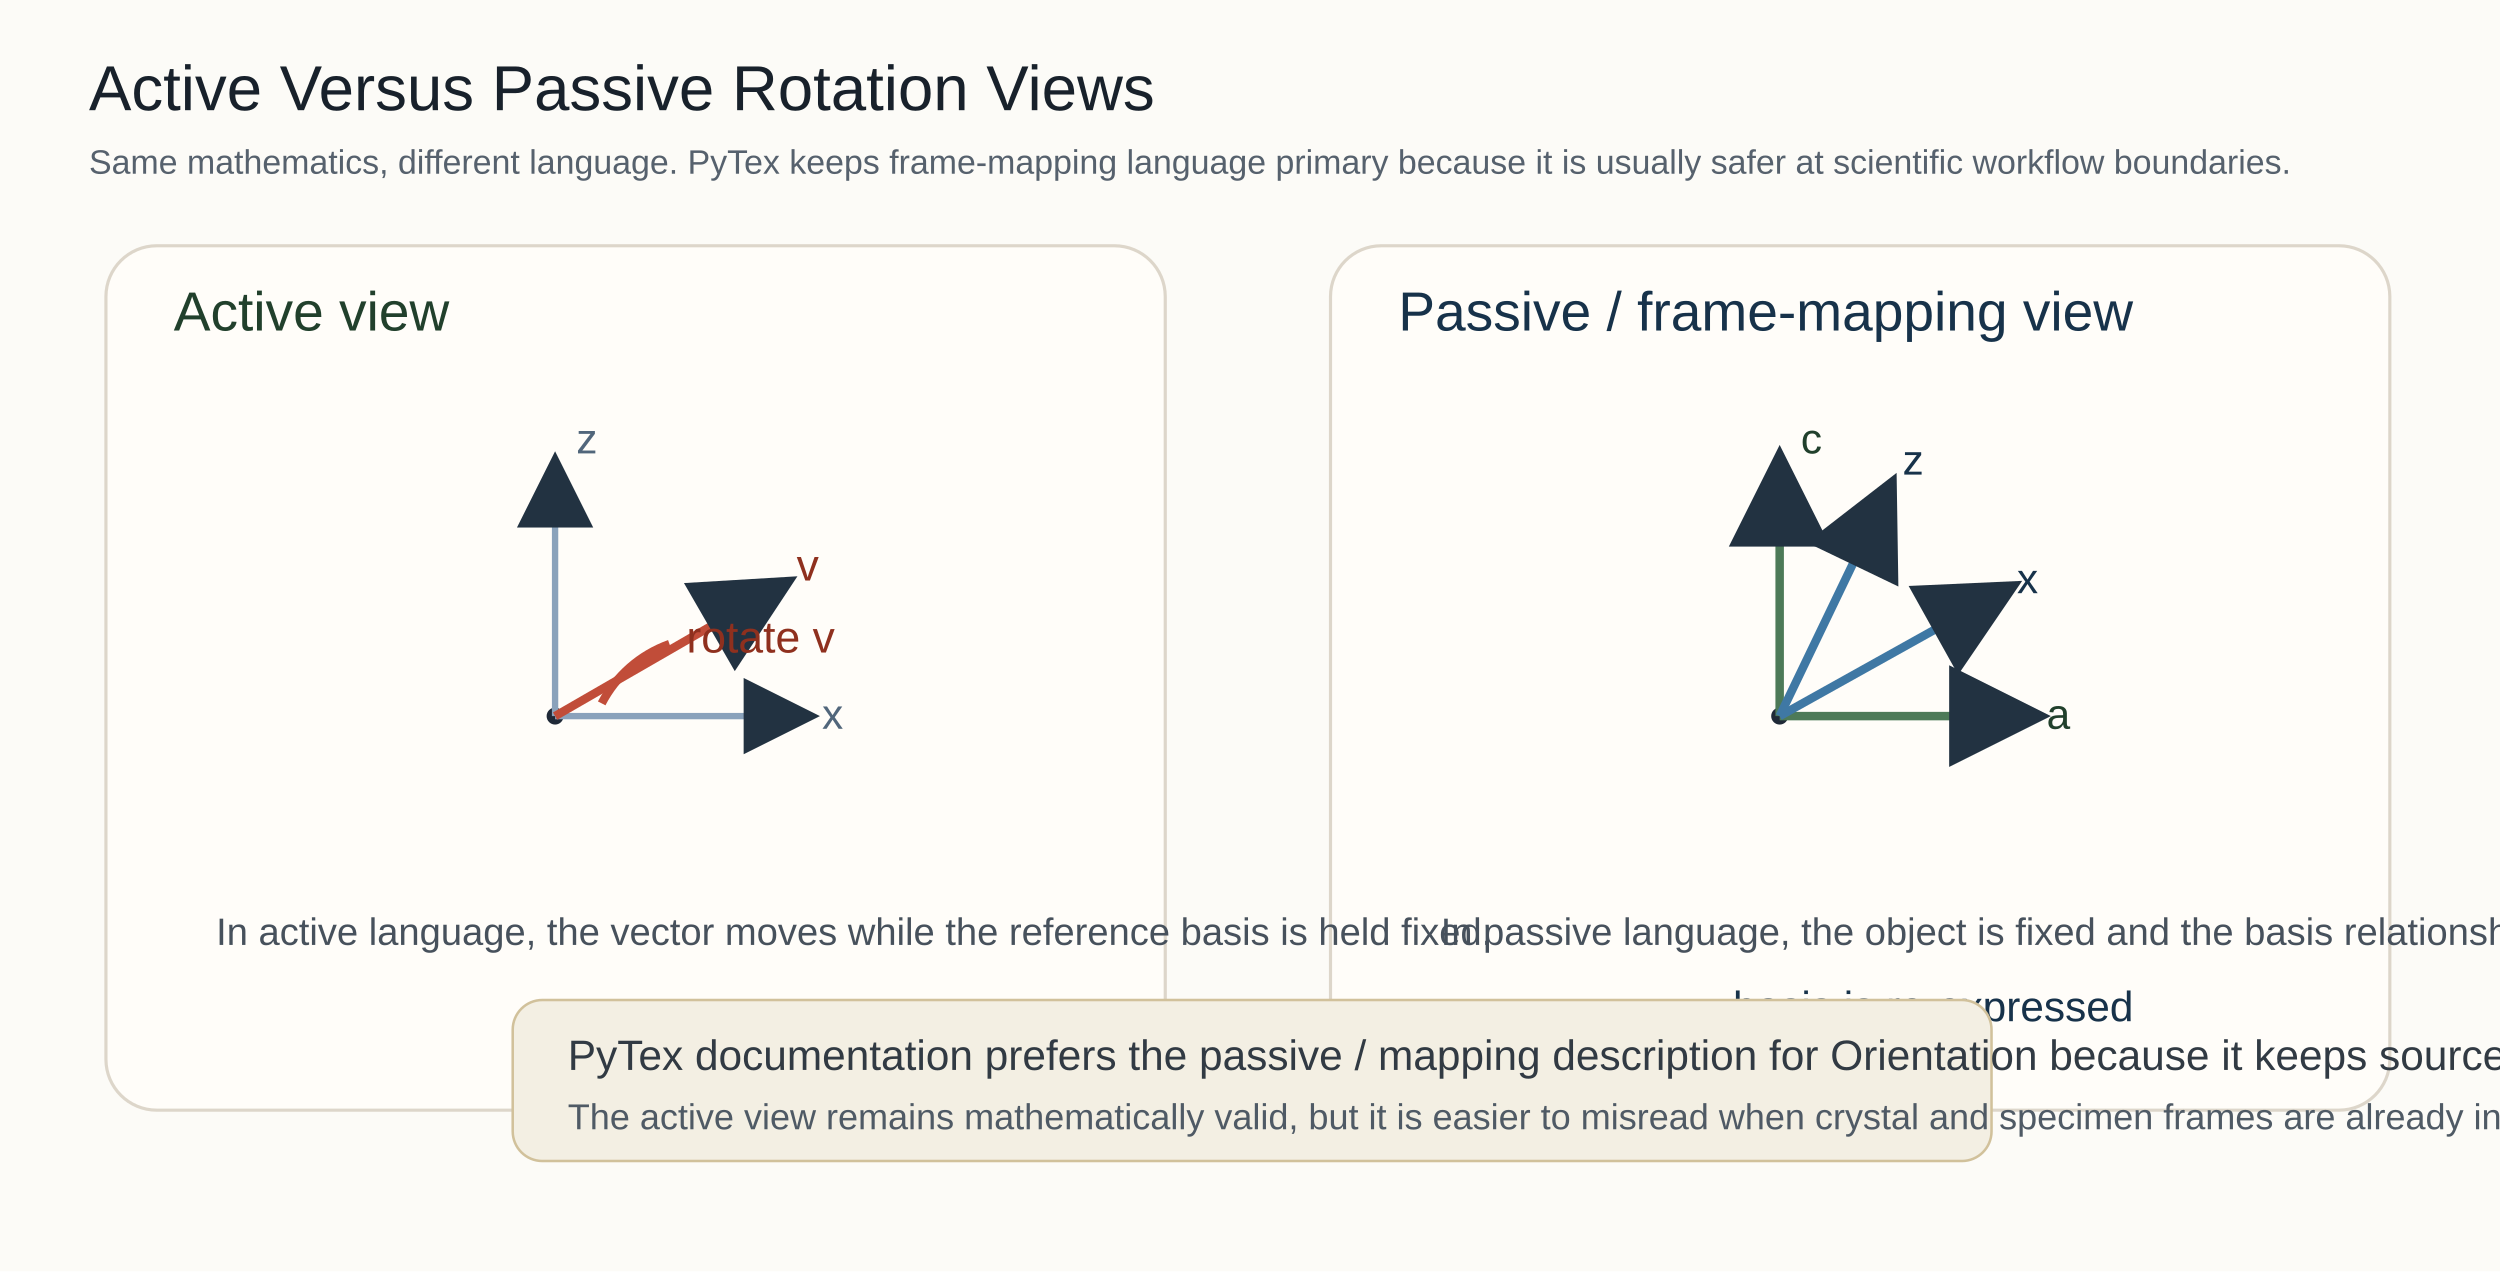
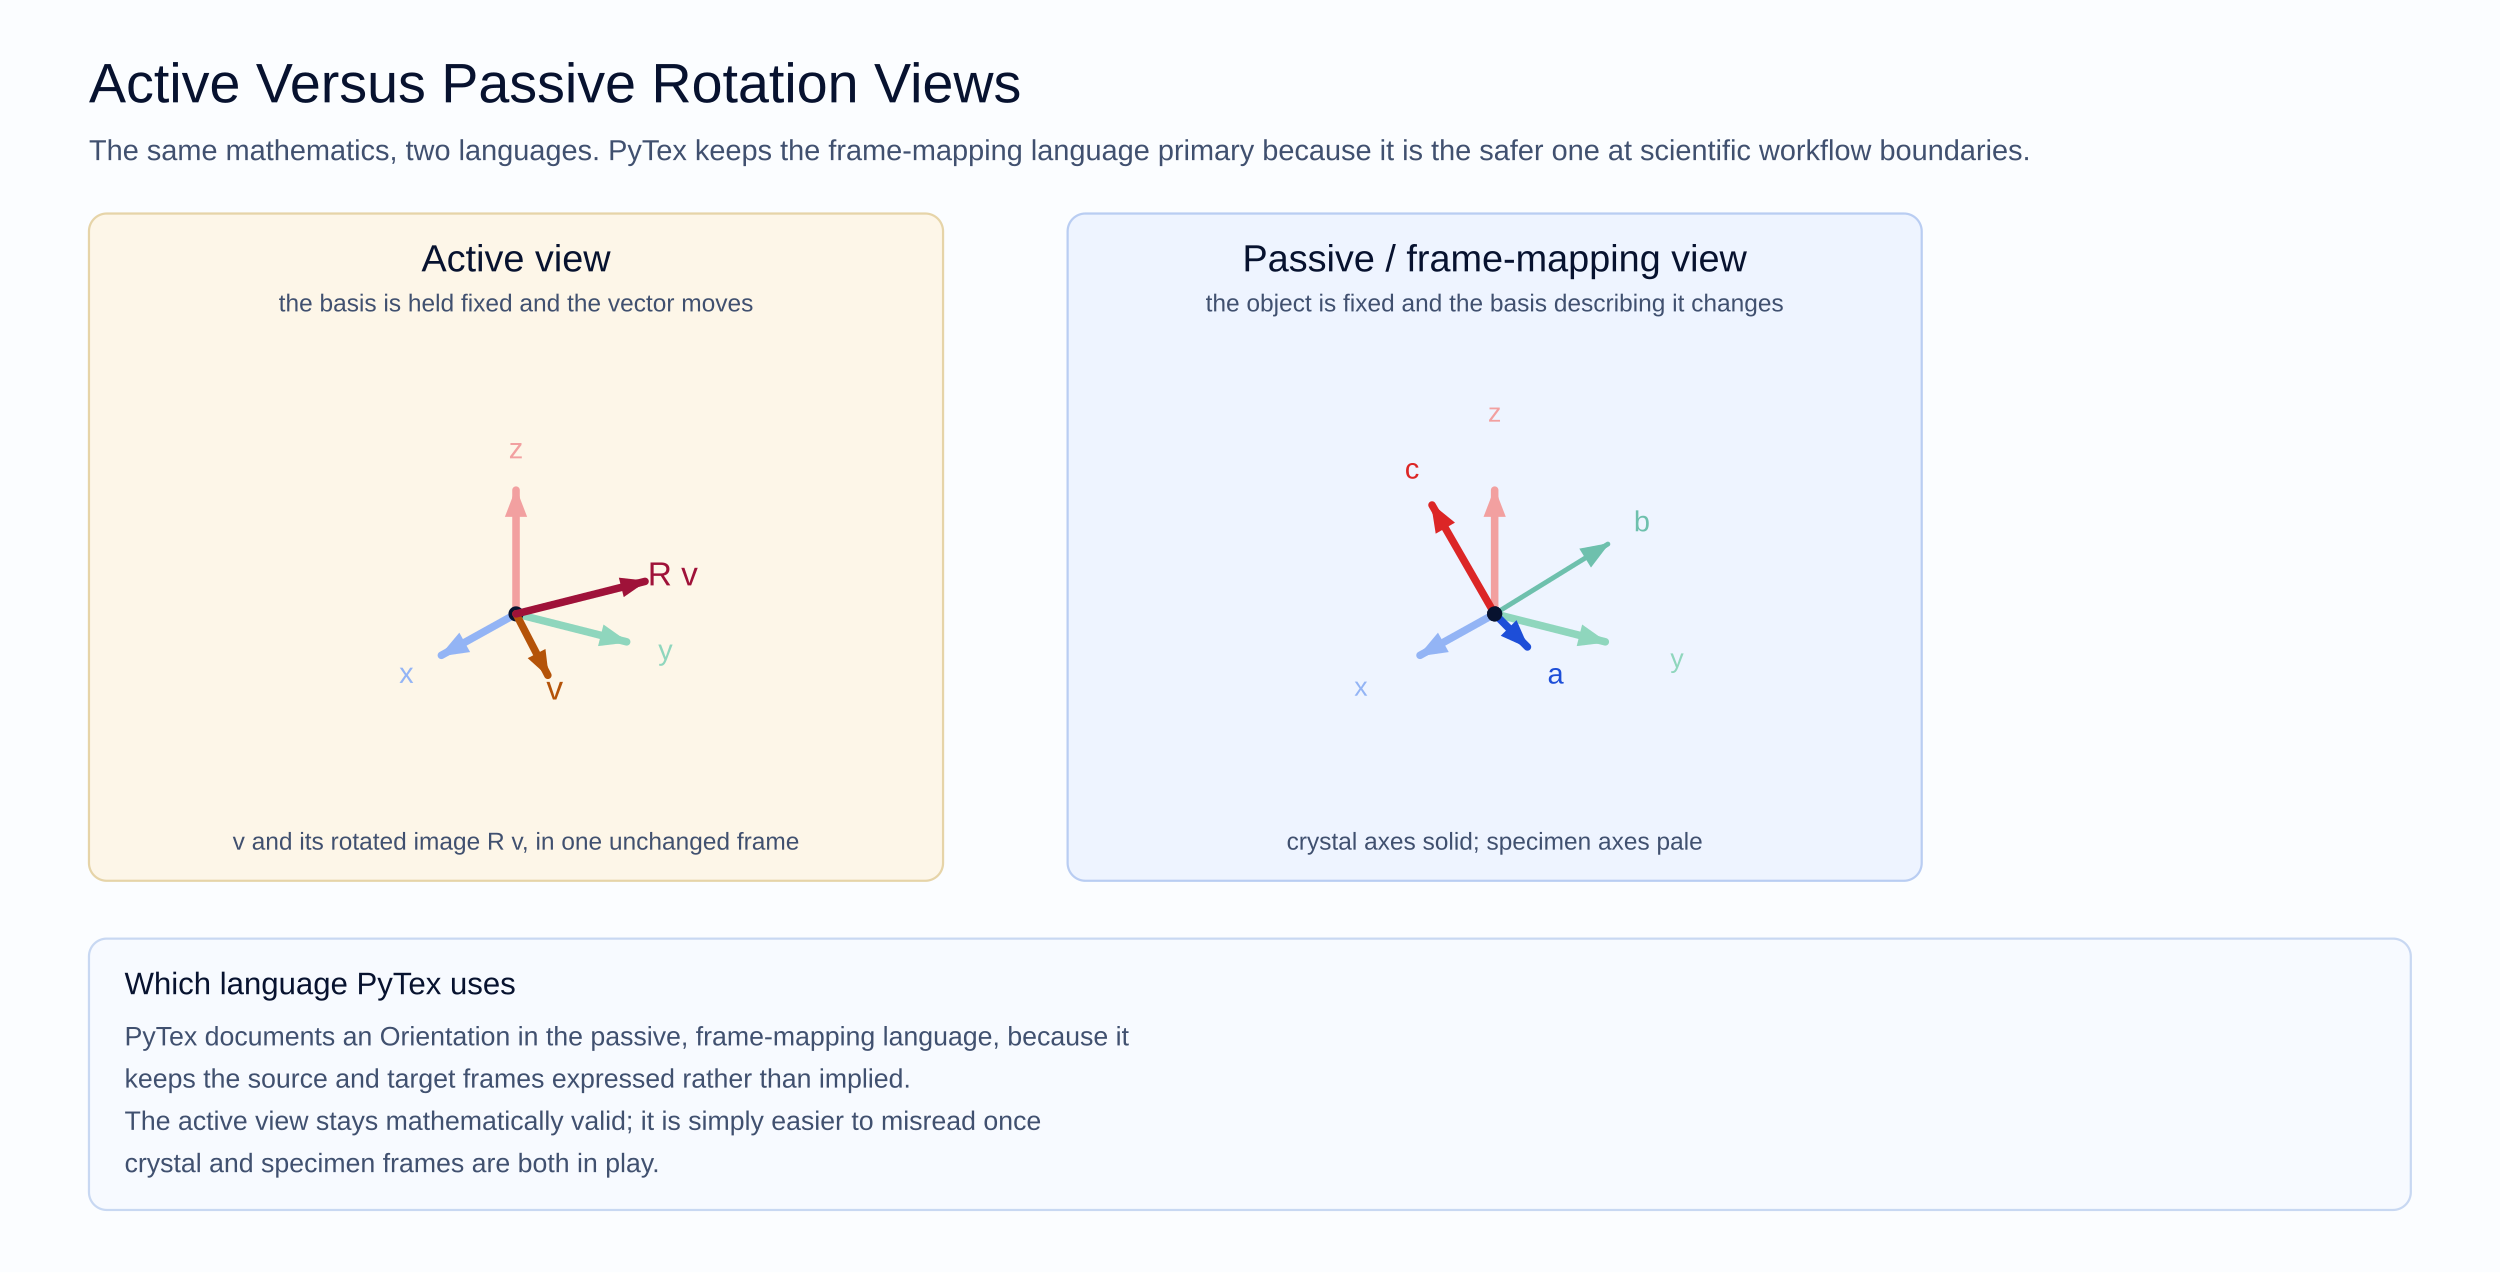
- <svg xmlns="http://www.w3.org/2000/svg" width="1180" height="600" viewBox="0 0 1180 600">
+ <svg xmlns="http://www.w3.org/2000/svg" width="1124" height="572" viewBox="0 0 1124 572" role="img">
  <defs>
-     <marker id="arrow" markerWidth="12" markerHeight="12" refX="9" refY="6" orient="auto">
-       <path d="M0,0 L12,6 L0,12 z" fill="#223241" />
+     <marker id="pytex-ap-axis-0" markerUnits="userSpaceOnUse" markerWidth="13" markerHeight="10" refX="12" refY="5" orient="auto">
+       <path d="M0,0 L13,5 L0,10 z" fill="#1d4ed8" />
+     </marker>
+     <marker id="pytex-ap-axis-1" markerUnits="userSpaceOnUse" markerWidth="13" markerHeight="10" refX="12" refY="5" orient="auto">
+       <path d="M0,0 L13,5 L0,10 z" fill="#059669" />
+     </marker>
+     <marker id="pytex-ap-axis-2" markerUnits="userSpaceOnUse" markerWidth="13" markerHeight="10" refX="12" refY="5" orient="auto">
+       <path d="M0,0 L13,5 L0,10 z" fill="#dc2626" />
+     </marker>
+     <marker id="pytex-ap-axis-pale-0" markerUnits="userSpaceOnUse" markerWidth="13" markerHeight="10" refX="12" refY="5" orient="auto">
+       <path d="M0,0 L13,5 L0,10 z" fill="#93b4f5" />
+     </marker>
+     <marker id="pytex-ap-axis-pale-1" markerUnits="userSpaceOnUse" markerWidth="13" markerHeight="10" refX="12" refY="5" orient="auto">
+       <path d="M0,0 L13,5 L0,10 z" fill="#8fd6bd" />
+     </marker>
+     <marker id="pytex-ap-axis-pale-2" markerUnits="userSpaceOnUse" markerWidth="13" markerHeight="10" refX="12" refY="5" orient="auto">
+       <path d="M0,0 L13,5 L0,10 z" fill="#f2a0a0" />
+     </marker>
+     <marker id="pytex-ap-vec-0" markerUnits="userSpaceOnUse" markerWidth="12" markerHeight="9" refX="11" refY="4.5" orient="auto">
+       <path d="M0,0 L12,4.5 L0,9 z" fill="#b45309" />
+     </marker>
+     <marker id="pytex-ap-vec-1" markerUnits="userSpaceOnUse" markerWidth="12" markerHeight="9" refX="11" refY="4.5" orient="auto">
+       <path d="M0,0 L12,4.5 L0,9 z" fill="#9f1239" />
    </marker>
  </defs>
-   <rect width="1180" height="600" fill="#fcfbf7" />
-   <text x="42" y="52" font-size="30" font-family="Arial, Helvetica, sans-serif" fill="#18212b">Active Versus Passive Rotation Views</text>
-   <text x="42" y="82" font-size="16" font-family="Arial, Helvetica, sans-serif" fill="#56616d">
-     Same mathematics, different language. PyTex keeps frame-mapping language primary because it is usually safer at scientific workflow boundaries.
-   </text>
-   <rect x="50" y="116" width="500" height="408" rx="24" fill="#fffdf9" stroke="#ddd6ca" stroke-width="1.5" />
-   <rect x="628" y="116" width="500" height="408" rx="24" fill="#fffdf9" stroke="#ddd6ca" stroke-width="1.5" />
-   <text x="82" y="156" font-size="26" font-family="Arial, Helvetica, sans-serif" fill="#21402c">Active view</text>
-   <text x="660" y="156" font-size="26" font-family="Arial, Helvetica, sans-serif" fill="#17324a">Passive / frame-mapping view</text>
-   <g transform="translate(262,338)">
-     <circle cx="0" cy="0" r="4" fill="#1f2937" />
-     <line x1="0" y1="0" x2="116" y2="0" stroke="#8aa2bb" stroke-width="3" marker-end="url(#arrow)" />
-     <line x1="0" y1="0" x2="0" y2="-116" stroke="#8aa2bb" stroke-width="3" marker-end="url(#arrow)" />
-     <text x="126" y="6" font-size="20" font-family="Arial, Helvetica, sans-serif" fill="#51667b">x</text>
-     <text x="10" y="-124" font-size="20" font-family="Arial, Helvetica, sans-serif" fill="#51667b">z</text>
-     <line x1="0" y1="0" x2="104" y2="-60" stroke="#c14d39" stroke-width="4" marker-end="url(#arrow)" />
-     <text x="114" y="-64" font-size="21" font-family="Arial, Helvetica, sans-serif" fill="#8f301e">v</text>
-     <path d="M22 -6 A58 58 0 0 1 54 -34" fill="none" stroke="#c14d39" stroke-width="4" />
-     <text x="62" y="-30" font-size="21" font-family="Arial, Helvetica, sans-serif" fill="#8f301e">rotate v</text>
-   </g>
-   <text x="102" y="446" font-size="18" font-family="Arial, Helvetica, sans-serif" fill="#47515c">
-     In active language, the vector moves while the reference basis is held fixed.
-   </text>
-   <g transform="translate(840,338)">
-     <circle cx="0" cy="0" r="4" fill="#1f2937" />
-     <line x1="0" y1="0" x2="116" y2="0" stroke="#4d7a58" stroke-width="4" marker-end="url(#arrow)" />
-     <line x1="0" y1="0" x2="0" y2="-116" stroke="#4d7a58" stroke-width="4" marker-end="url(#arrow)" />
-     <text x="126" y="6" font-size="20" font-family="Arial, Helvetica, sans-serif" fill="#21402c">a</text>
-     <text x="10" y="-124" font-size="20" font-family="Arial, Helvetica, sans-serif" fill="#21402c">c</text>
-     <line x1="0" y1="0" x2="104" y2="-58" stroke="#3f78a4" stroke-width="4" marker-end="url(#arrow)" />
-     <line x1="0" y1="0" x2="50" y2="-104" stroke="#3f78a4" stroke-width="4" marker-end="url(#arrow)" />
-     <text x="112" y="-58" font-size="20" font-family="Arial, Helvetica, sans-serif" fill="#17324a">x</text>
-     <text x="58" y="-114" font-size="20" font-family="Arial, Helvetica, sans-serif" fill="#17324a">z</text>
-     <text x="-22" y="144" font-size="20" font-family="Arial, Helvetica, sans-serif" fill="#17324a">basis is re-expressed</text>
-   </g>
-   <text x="680" y="446" font-size="18" font-family="Arial, Helvetica, sans-serif" fill="#47515c">
-     In passive language, the object is fixed and the basis relationship changes.
-   </text>
-   <rect x="242" y="472" width="698" height="76" rx="14" fill="#f3efe3" stroke="#d1c19b" stroke-width="1.2" />
-   <text x="268" y="505" font-size="20" font-family="Arial, Helvetica, sans-serif" fill="#313a43">
-     PyTex documentation prefers the passive / mapping description for Orientation because it keeps source and target frames explicit.
-   </text>
-   <text x="268" y="533" font-size="17" font-family="Arial, Helvetica, sans-serif" fill="#4f5a65">
-     The active view remains mathematically valid, but it is easier to misread when crystal and specimen frames are already in play.
-   </text>
+   <rect width="1124" height="572" fill="#fbfdff" />
+   <text x="40.0" y="46.0" font-size="25" font-family="Arial, Helvetica, sans-serif" fill="#07122f" text-anchor="start">Active Versus Passive Rotation Views</text>
+   <text x="40.0" y="72.0" font-size="13" font-family="Arial, Helvetica, sans-serif" fill="#40506f" text-anchor="start">The same mathematics, two languages. PyTex keeps the frame-mapping language primary because it is the safer one at scientific workflow boundaries.</text>
+   <rect x="40.0" y="96.0" width="384.0" height="300.0" rx="8" fill="#fdf6e8" stroke="#e6d4a8" stroke-width="1.0" />
+   <text x="232.0" y="122.0" font-size="17" font-family="Arial, Helvetica, sans-serif" fill="#07122f" text-anchor="middle">Active view</text>
+   <text x="232.0" y="140.0" font-size="11" font-family="Arial, Helvetica, sans-serif" fill="#40506f" text-anchor="middle">the basis is held fixed and the vector moves</text>
+   <line x1="232.00" y1="276.00" x2="232.00" y2="220.37" stroke="#f2a0a0" stroke-width="3.4" stroke-linecap="round" opacity="1" marker-end="url(#pytex-ap-axis-pale-2)" />
+   <text x="232.00" y="202.37" font-size="13" font-family="Arial, Helvetica, sans-serif" fill="#f2a0a0" opacity="1" text-anchor="middle" dominant-baseline="middle">z</text>
+   <line x1="232.00" y1="276.00" x2="281.74" y2="288.57" stroke="#8fd6bd" stroke-width="3.4" stroke-linecap="round" opacity="1" marker-end="url(#pytex-ap-axis-pale-1)" />
+   <text x="299.19" y="292.98" font-size="13" font-family="Arial, Helvetica, sans-serif" fill="#8fd6bd" opacity="1" text-anchor="middle" dominant-baseline="middle">y</text>
+   <line x1="232.00" y1="276.00" x2="198.45" y2="294.63" stroke="#93b4f5" stroke-width="3.4" stroke-linecap="round" opacity="1" marker-end="url(#pytex-ap-axis-pale-0)" />
+   <text x="182.71" y="303.37" font-size="13" font-family="Arial, Helvetica, sans-serif" fill="#93b4f5" opacity="1" text-anchor="middle" dominant-baseline="middle">x</text>
+   <circle cx="232.00" cy="276.00" r="3.4" fill="#07122f" />
+   <text x="232.0" y="382.0" font-size="11" font-family="Arial, Helvetica, sans-serif" fill="#40506f" text-anchor="middle">v and its rotated image R v, in one unchanged frame</text>
+   <line x1="232.0" y1="276.0" x2="246.3" y2="303.6" stroke="#b45309" stroke-width="3.4" stroke-linecap="round" marker-end="url(#pytex-ap-vec-0)" />
+   <text x="249.4" y="314.5" font-size="15" font-family="Arial, Helvetica, sans-serif" fill="#b45309" text-anchor="middle">v</text>
+   <line x1="232.0" y1="276.0" x2="290.0" y2="261.4" stroke="#9f1239" stroke-width="3.4" stroke-linecap="round" marker-end="url(#pytex-ap-vec-1)" />
+   <text x="302.5" y="263.2" font-size="15" font-family="Arial, Helvetica, sans-serif" fill="#9f1239" text-anchor="middle">R v</text>
+   <rect x="480.0" y="96.0" width="384.0" height="300.0" rx="8" fill="#eef4ff" stroke="#b9cdf2" stroke-width="1.0" />
+   <text x="672.0" y="122.0" font-size="17" font-family="Arial, Helvetica, sans-serif" fill="#07122f" text-anchor="middle">Passive / frame-mapping view</text>
+   <text x="672.0" y="140.0" font-size="11" font-family="Arial, Helvetica, sans-serif" fill="#40506f" text-anchor="middle">the object is fixed and the basis describing it changes</text>
+   <line x1="672.00" y1="276.00" x2="672.00" y2="220.37" stroke="#f2a0a0" stroke-width="3.4" stroke-linecap="round" opacity="1" marker-end="url(#pytex-ap-axis-pale-2)" />
+   <text x="672.00" y="186.17" font-size="12" font-family="Arial, Helvetica, sans-serif" fill="#f2a0a0" opacity="1" text-anchor="middle" dominant-baseline="middle">z</text>
+   <line x1="672.00" y1="276.00" x2="721.74" y2="288.57" stroke="#8fd6bd" stroke-width="3.4" stroke-linecap="round" opacity="1" marker-end="url(#pytex-ap-axis-pale-1)" />
+   <text x="753.98" y="296.71" font-size="12" font-family="Arial, Helvetica, sans-serif" fill="#8fd6bd" opacity="1" text-anchor="middle" dominant-baseline="middle">y</text>
+   <line x1="672.00" y1="276.00" x2="638.45" y2="294.63" stroke="#93b4f5" stroke-width="3.4" stroke-linecap="round" opacity="1" marker-end="url(#pytex-ap-axis-pale-0)" />
+   <text x="611.87" y="309.40" font-size="12" font-family="Arial, Helvetica, sans-serif" fill="#93b4f5" opacity="1" text-anchor="middle" dominant-baseline="middle">x</text>
+   <circle cx="672.00" cy="276.00" r="3.4" fill="#07122f" />
+   <line x1="672.00" y1="276.00" x2="722.89" y2="244.62" stroke="#059669" stroke-width="2.2" stroke-linecap="round" opacity="0.55" marker-end="url(#pytex-ap-axis-1)" />
+   <text x="738.21" y="235.17" font-size="13" font-family="Arial, Helvetica, sans-serif" fill="#059669" opacity="0.55" text-anchor="middle" dominant-baseline="middle">b</text>
+   <line x1="672.00" y1="276.00" x2="643.84" y2="227.06" stroke="#dc2626" stroke-width="3.4" stroke-linecap="round" opacity="1" marker-end="url(#pytex-ap-axis-2)" />
+   <text x="634.86" y="211.46" font-size="13" font-family="Arial, Helvetica, sans-serif" fill="#dc2626" opacity="1" text-anchor="middle" dominant-baseline="middle">c</text>
+   <line x1="672.00" y1="276.00" x2="686.72" y2="290.86" stroke="#1d4ed8" stroke-width="3.4" stroke-linecap="round" opacity="1" marker-end="url(#pytex-ap-axis-0)" />
+   <text x="699.39" y="303.64" font-size="13" font-family="Arial, Helvetica, sans-serif" fill="#1d4ed8" opacity="1" text-anchor="middle" dominant-baseline="middle">a</text>
+   <circle cx="672.00" cy="276.00" r="3.4" fill="#07122f" />
+   <text x="672.0" y="382.0" font-size="11" font-family="Arial, Helvetica, sans-serif" fill="#40506f" text-anchor="middle">crystal axes solid; specimen axes pale</text>
+   <rect x="40.0" y="422.0" width="1043.9" height="122.0" rx="8" fill="#f7faff" stroke="#c8d8f2" stroke-width="1.0" />
+   <text x="56.0" y="447.0" font-size="14" font-family="Arial, Helvetica, sans-serif" fill="#07122f" text-anchor="start">Which language PyTex uses</text>
+   <text x="56.0" y="470.0" font-size="12" font-family="Arial, Helvetica, sans-serif" fill="#40506f" text-anchor="start">PyTex documents an Orientation in the passive, frame-mapping language, because it</text>
+   <text x="56.0" y="489.0" font-size="12" font-family="Arial, Helvetica, sans-serif" fill="#40506f" text-anchor="start">keeps the source and target frames expressed rather than implied.</text>
+   <text x="56.0" y="508.0" font-size="12" font-family="Arial, Helvetica, sans-serif" fill="#40506f" text-anchor="start">The active view stays mathematically valid; it is simply easier to misread once</text>
+   <text x="56.0" y="527.0" font-size="12" font-family="Arial, Helvetica, sans-serif" fill="#40506f" text-anchor="start">crystal and specimen frames are both in play.</text>
</svg>
